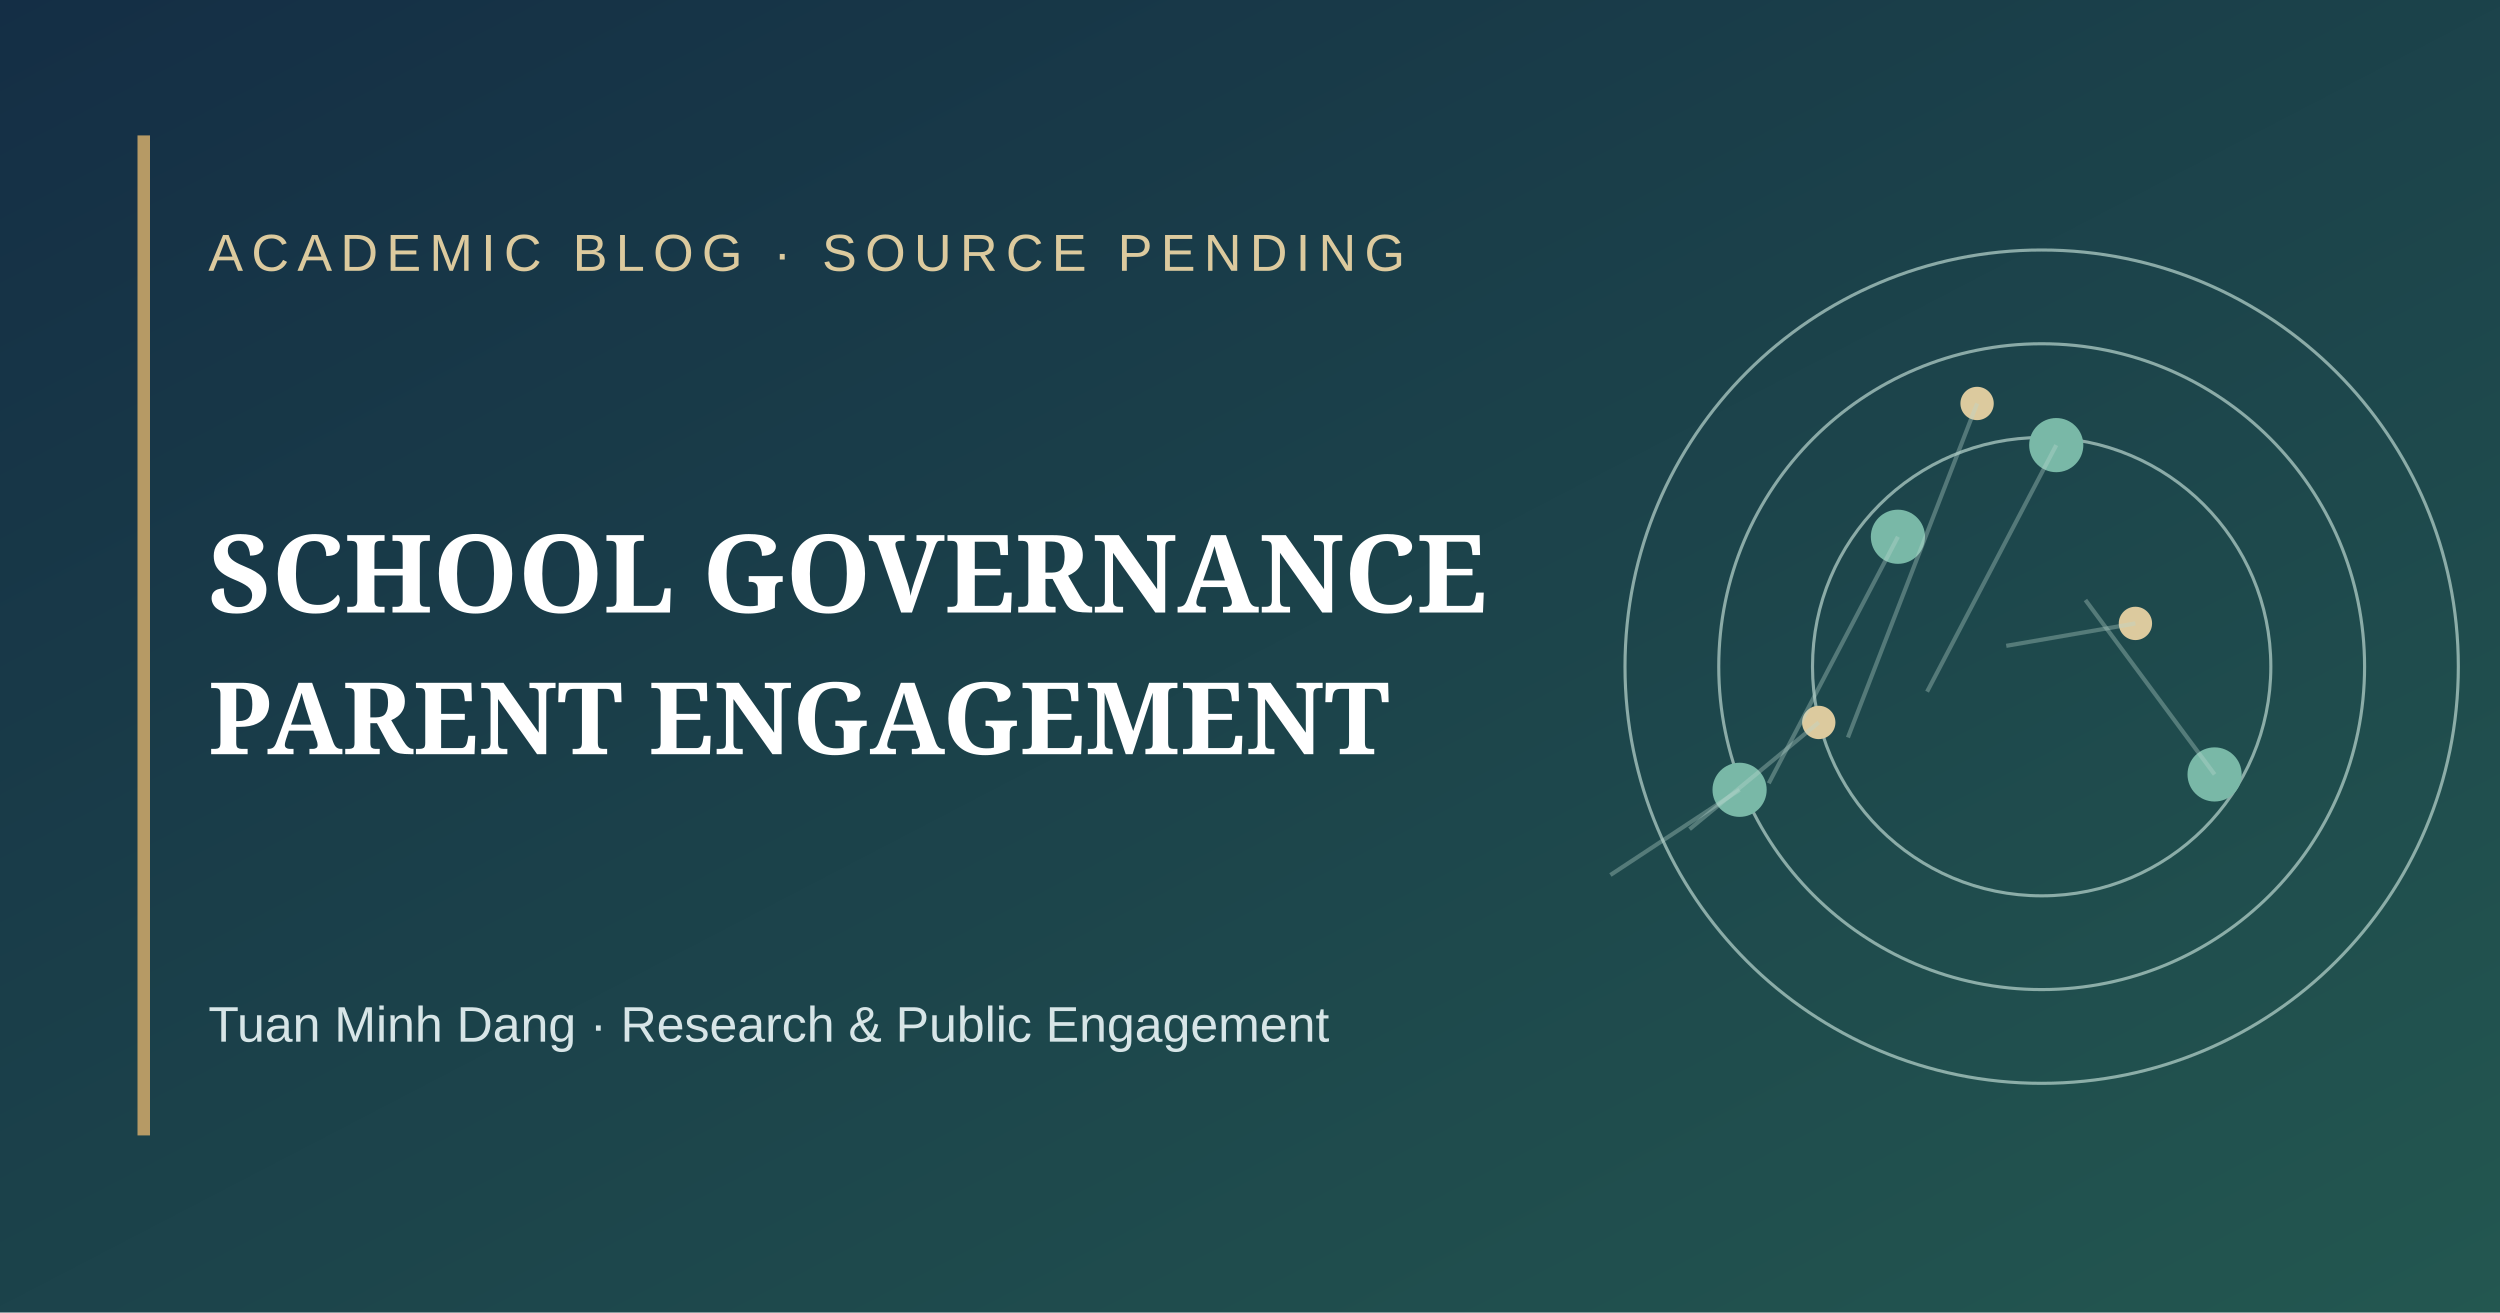
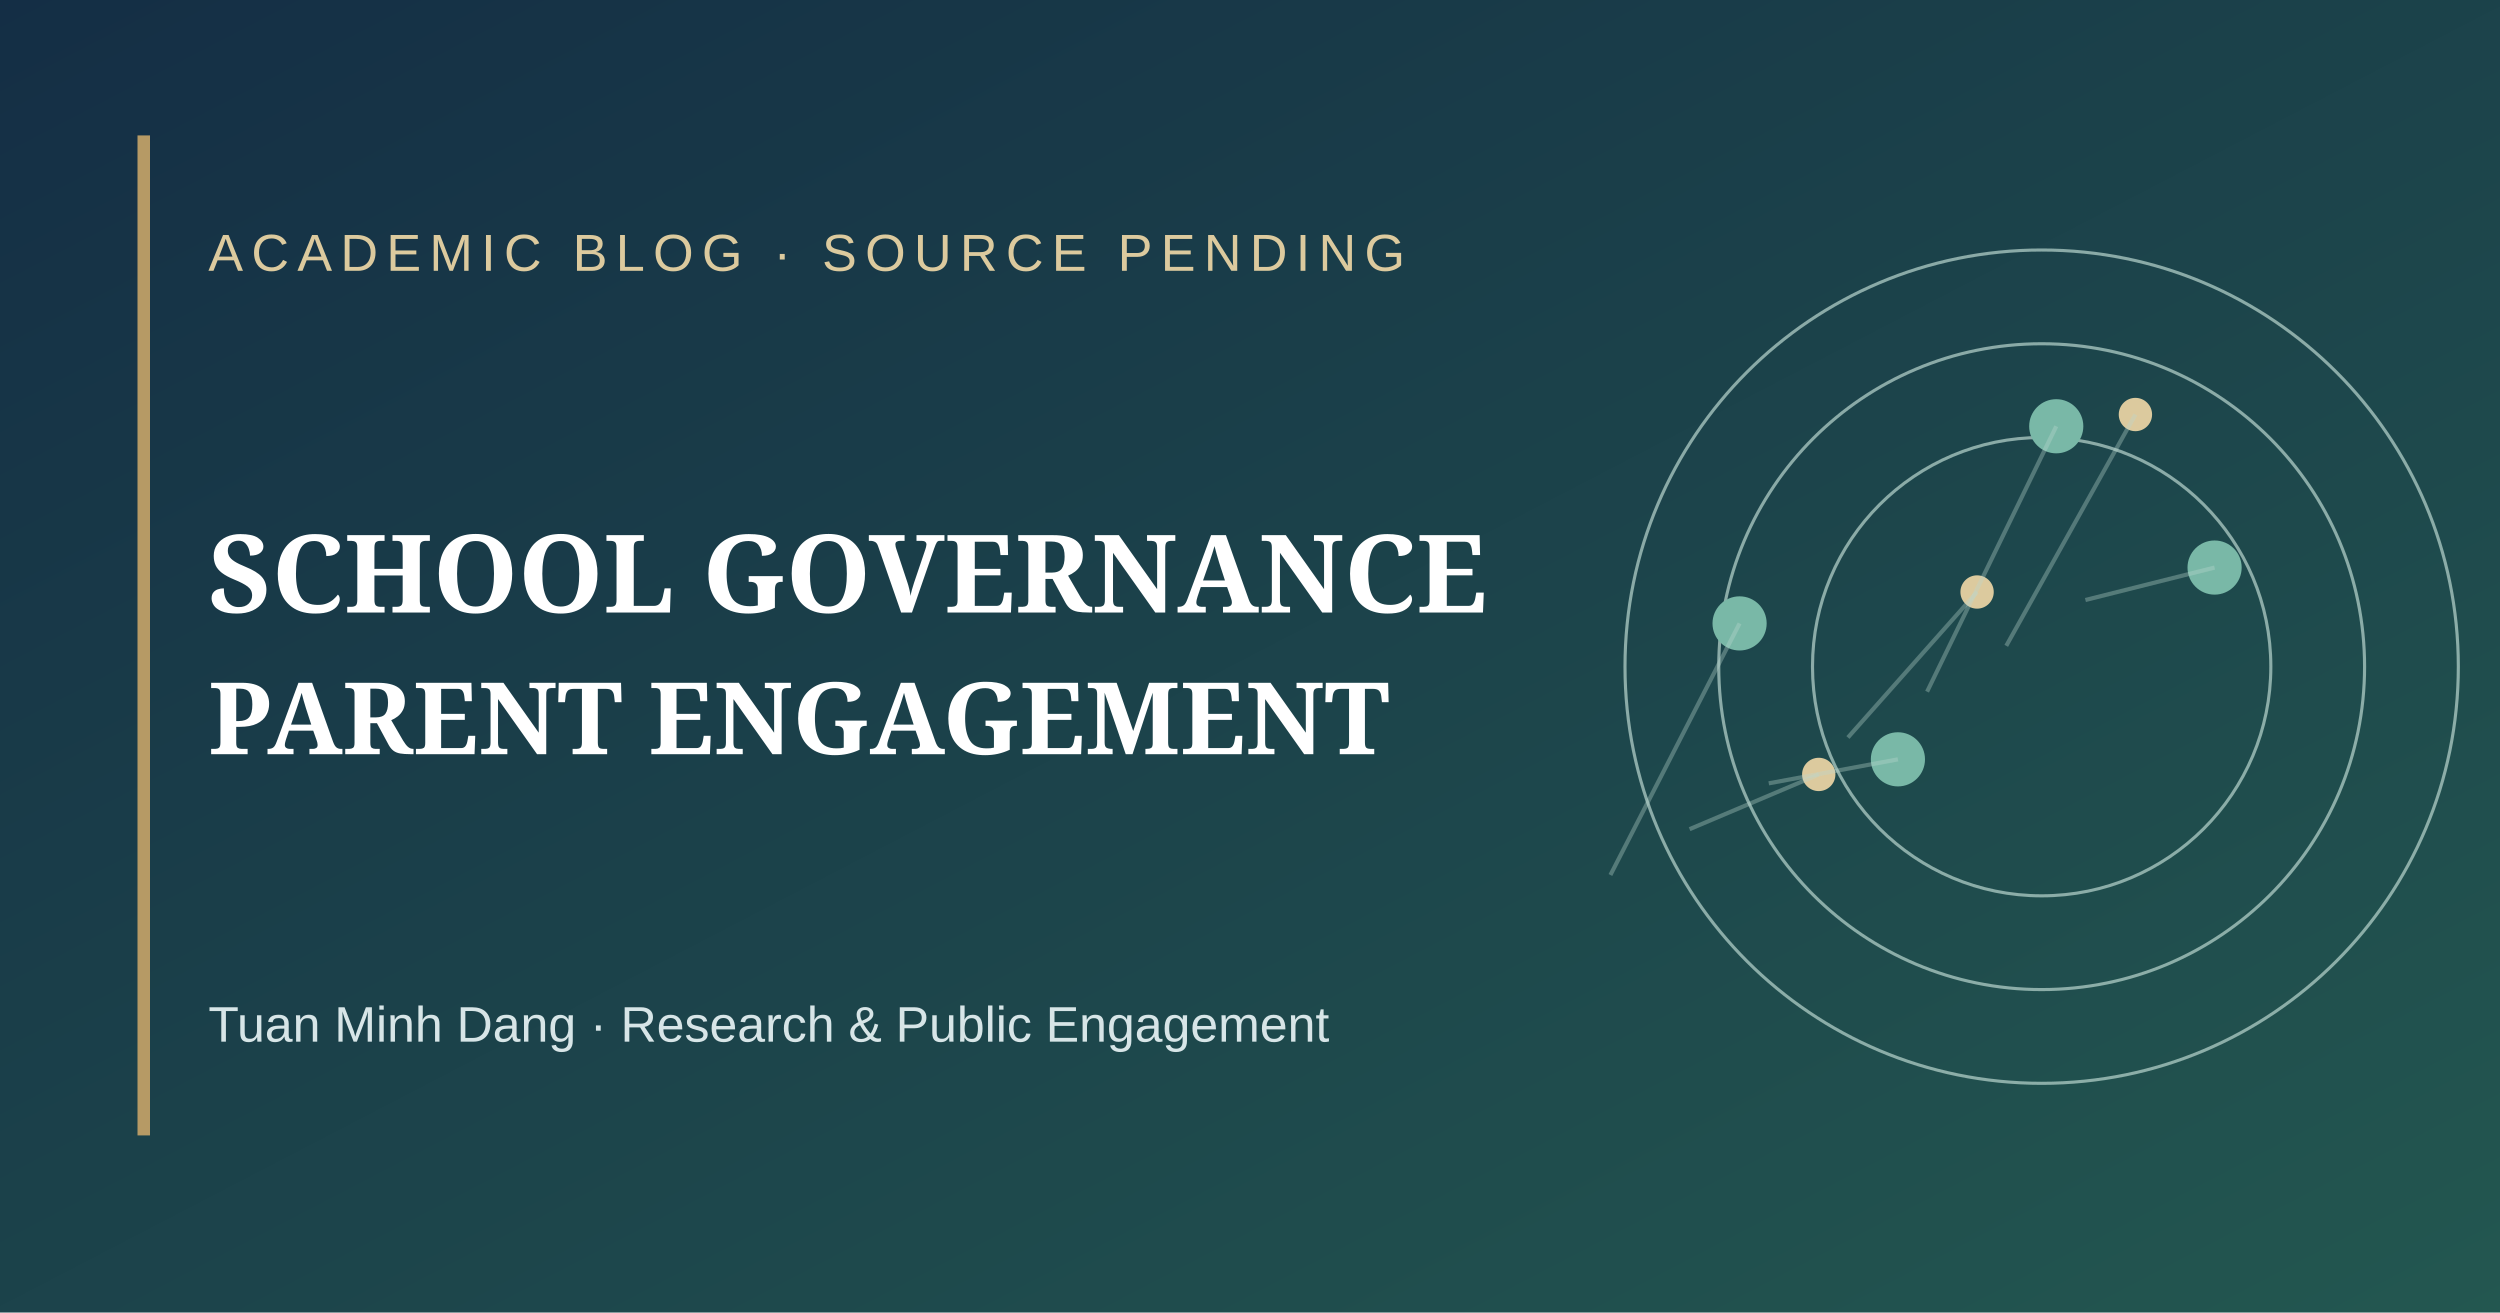
<svg xmlns="http://www.w3.org/2000/svg" width="1200" height="630" viewBox="0 0 1200 630">
  <defs>
    <linearGradient id="g" x2="1" y2="1">
      <stop stop-color="#142e45" />
      <stop offset="1" stop-color="#235750" />
    </linearGradient>
  </defs>
  <rect width="1200" height="630" fill="url(#g)" />
  <rect x="66" y="65" width="6" height="480" fill="#b69a65" />
  <g opacity=".7" fill="none" stroke="#b9d6ce" stroke-width="1.5">
    <circle cx="980" cy="320" r="155" />
    <circle cx="980" cy="320" r="200" />
    <circle cx="980" cy="320" r="110" />
  </g>
-   <circle cx="835" cy="379.108" r="13" fill="#79b8a7" />
-   <path d="M835 379.108 L773 420" stroke="#b9d6ce" stroke-opacity=".35" stroke-width="2" />
-   <circle cx="873" cy="346.777" r="8" fill="#dcca9e" />
-   <path d="M873 346.777 L811 398" stroke="#b9d6ce" stroke-opacity=".35" stroke-width="2" />
-   <circle cx="911" cy="257.649" r="13" fill="#79b8a7" />
-   <path d="M911 257.649 L849 376" stroke="#b9d6ce" stroke-opacity=".35" stroke-width="2" />
-   <circle cx="949" cy="193.667" r="8" fill="#dcca9e" />
-   <path d="M949 193.667 L887 354" stroke="#b9d6ce" stroke-opacity=".35" stroke-width="2" />
-   <circle cx="987" cy="213.656" r="13" fill="#79b8a7" />
-   <path d="M987 213.656 L925 332" stroke="#b9d6ce" stroke-opacity=".35" stroke-width="2" />
-   <circle cx="1025" cy="299.238" r="8" fill="#dcca9e" />
-   <path d="M1025 299.238 L963 310" stroke="#b9d6ce" stroke-opacity=".35" stroke-width="2" />
-   <circle cx="1063" cy="371.73" r="13" fill="#79b8a7" />
-   <path d="M1063 371.73 L1001 288" stroke="#b9d6ce" stroke-opacity=".35" stroke-width="2" />
+   <circle cx="835" cy="299.238" r="13" fill="#79b8a7" />
+   <path d="M835 299.238 L773 420" stroke="#b9d6ce" stroke-opacity=".35" stroke-width="2" />
+   <circle cx="873" cy="371.73" r="8" fill="#dcca9e" />
+   <path d="M873 371.73 L811 398" stroke="#b9d6ce" stroke-opacity=".35" stroke-width="2" />
+   <circle cx="911" cy="364.482" r="13" fill="#79b8a7" />
+   <path d="M911 364.482 L849 376" stroke="#b9d6ce" stroke-opacity=".35" stroke-width="2" />
+   <circle cx="949" cy="284.159" r="8" fill="#dcca9e" />
+   <path d="M949 284.159 L887 354" stroke="#b9d6ce" stroke-opacity=".35" stroke-width="2" />
+   <circle cx="987" cy="204.609" r="13" fill="#79b8a7" />
+   <path d="M987 204.609 L925 332" stroke="#b9d6ce" stroke-opacity=".35" stroke-width="2" />
+   <circle cx="1025" cy="198.97" r="8" fill="#dcca9e" />
+   <path d="M1025 198.97 L963 310" stroke="#b9d6ce" stroke-opacity=".35" stroke-width="2" />
+   <circle cx="1063" cy="272.427" r="13" fill="#79b8a7" />
+   <path d="M1063 272.427 L1001 288" stroke="#b9d6ce" stroke-opacity=".35" stroke-width="2" />
  <text x="100" y="130" fill="#dcca9e" font-family="Arial,sans-serif" font-size="25" letter-spacing="4">ACADEMIC BLOG · SOURCE PENDING</text>
  <text x="100" y="294" fill="white" font-family="Georgia,serif" font-size="52" font-weight="bold">SCHOOL GOVERNANCE</text>
  <text x="100" y="362" fill="white" font-family="Georgia,serif" font-size="48" font-weight="bold">PARENT ENGAGEMENT</text>
  <text x="100" y="500" fill="#d7e5e7" font-family="Arial,sans-serif" font-size="24">Tuan Minh Dang · Research &amp; Public Engagement</text>
</svg>
